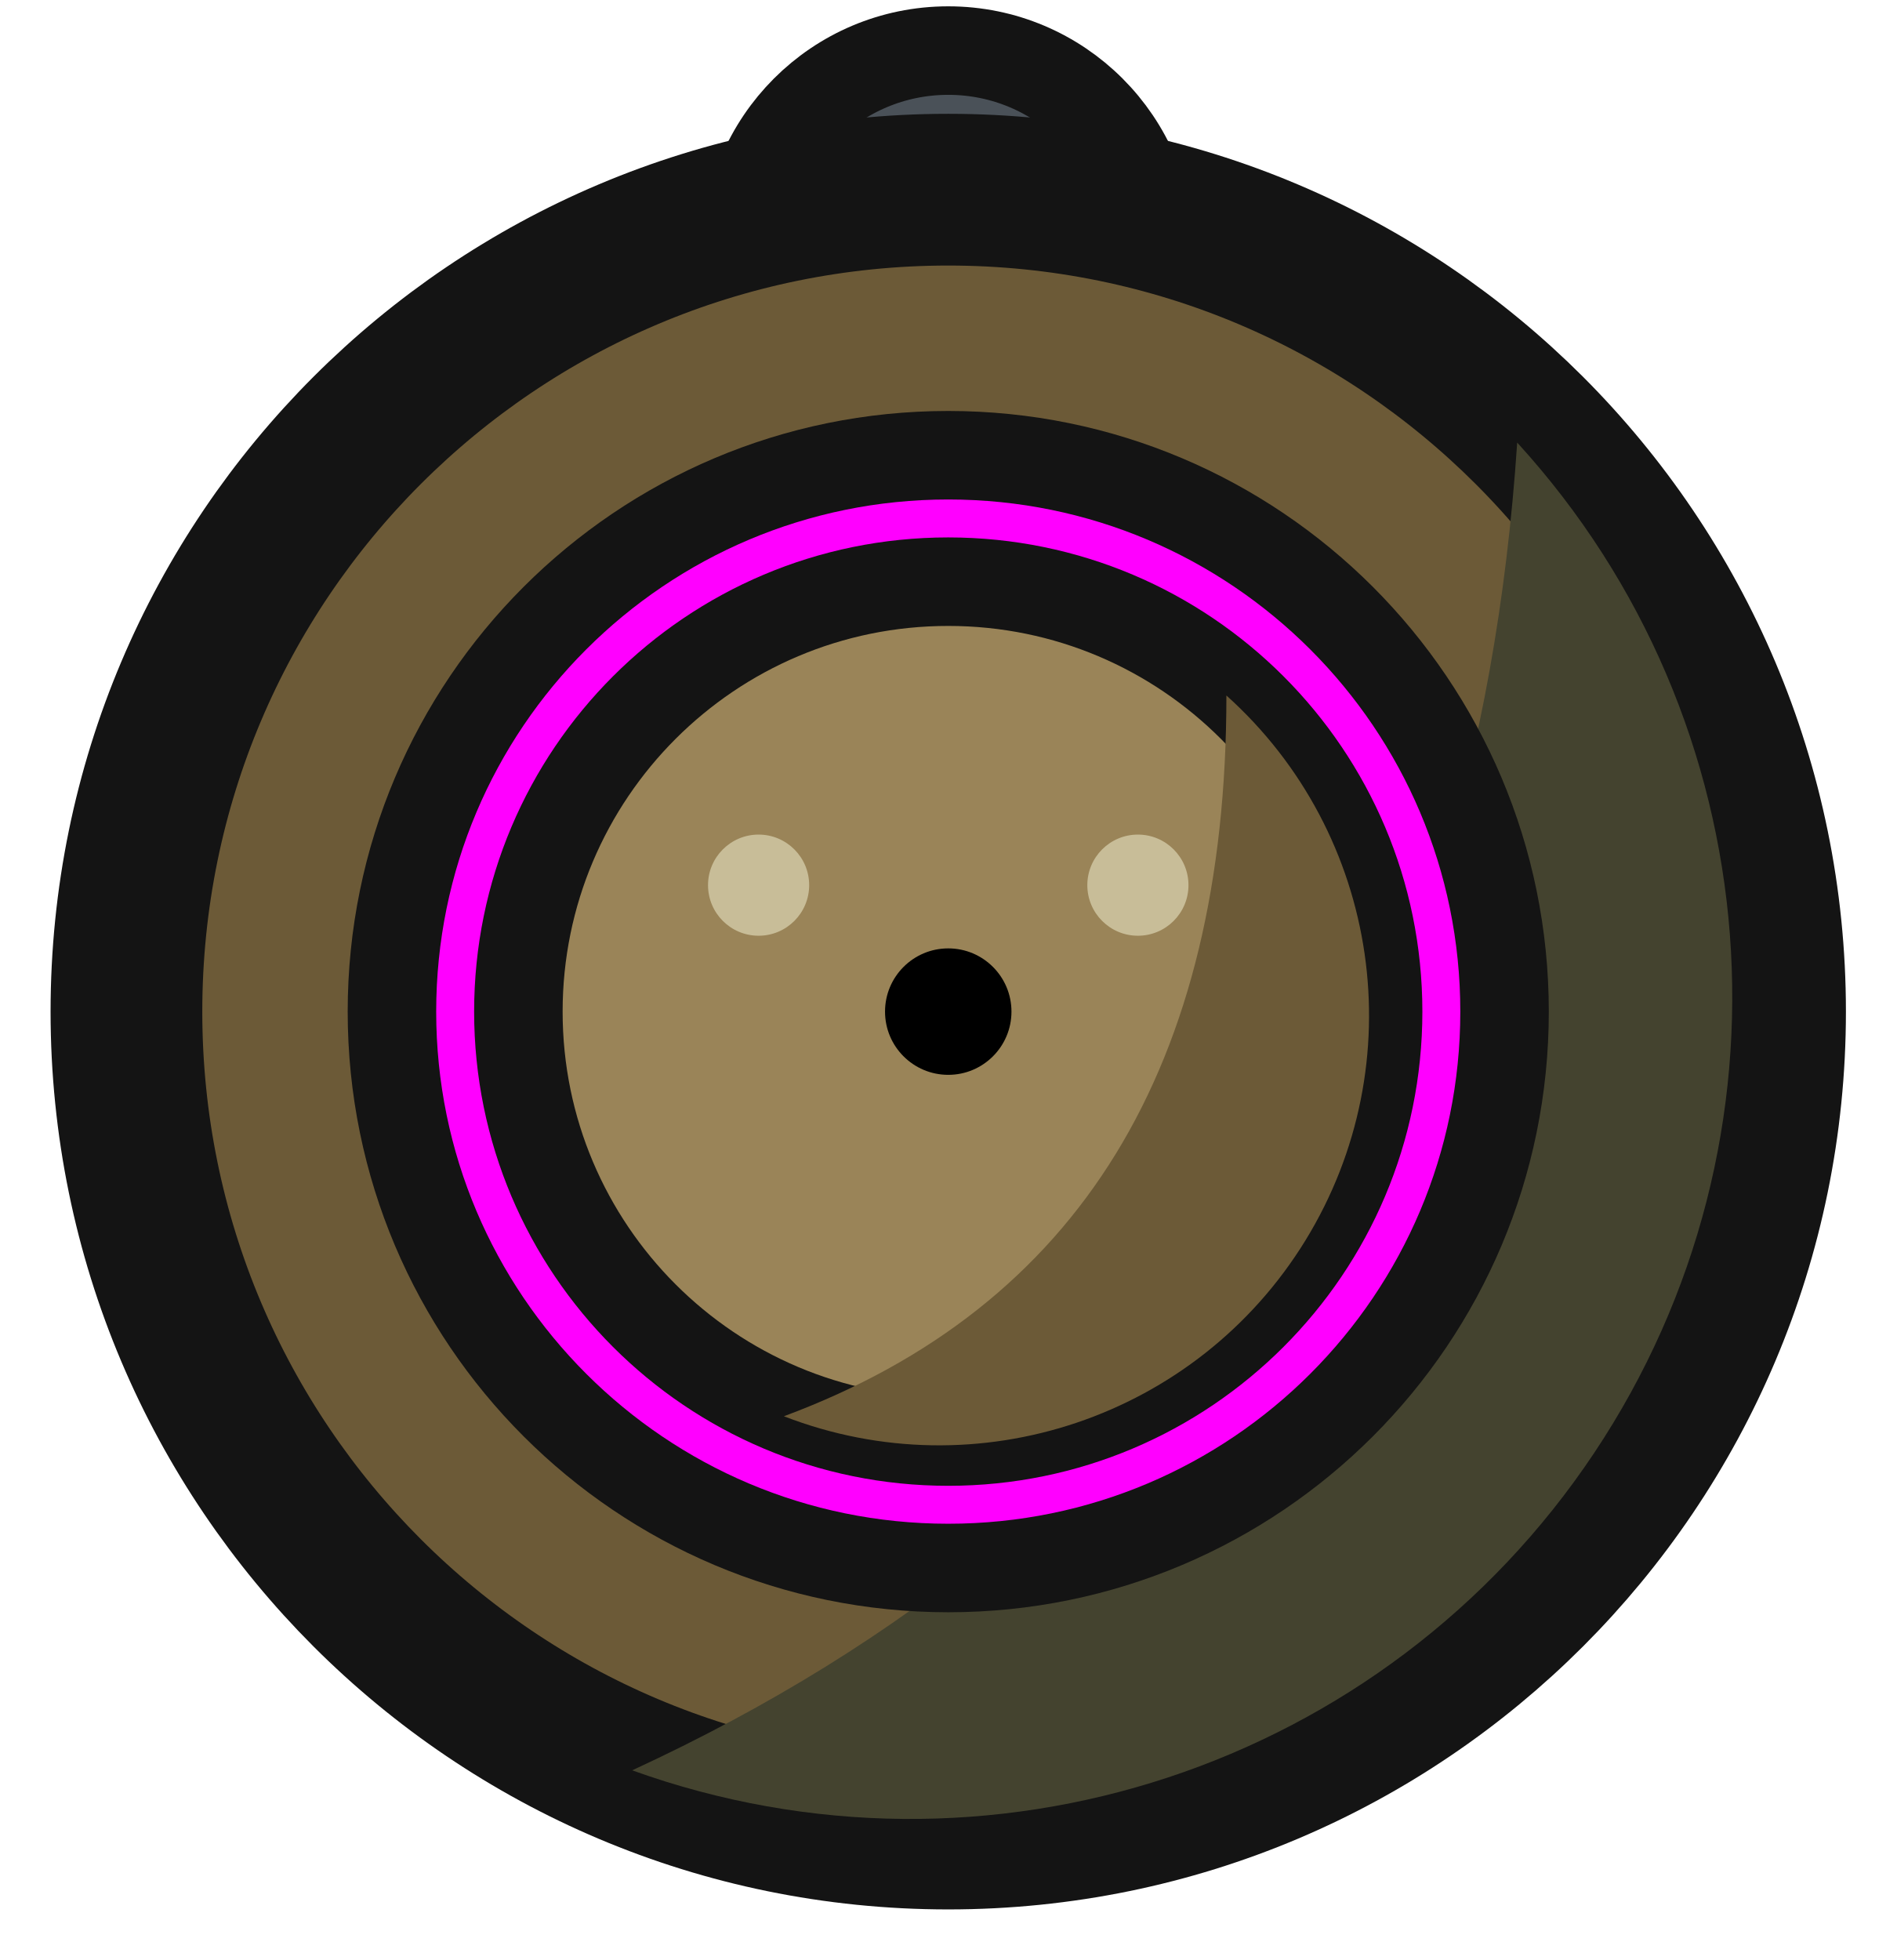
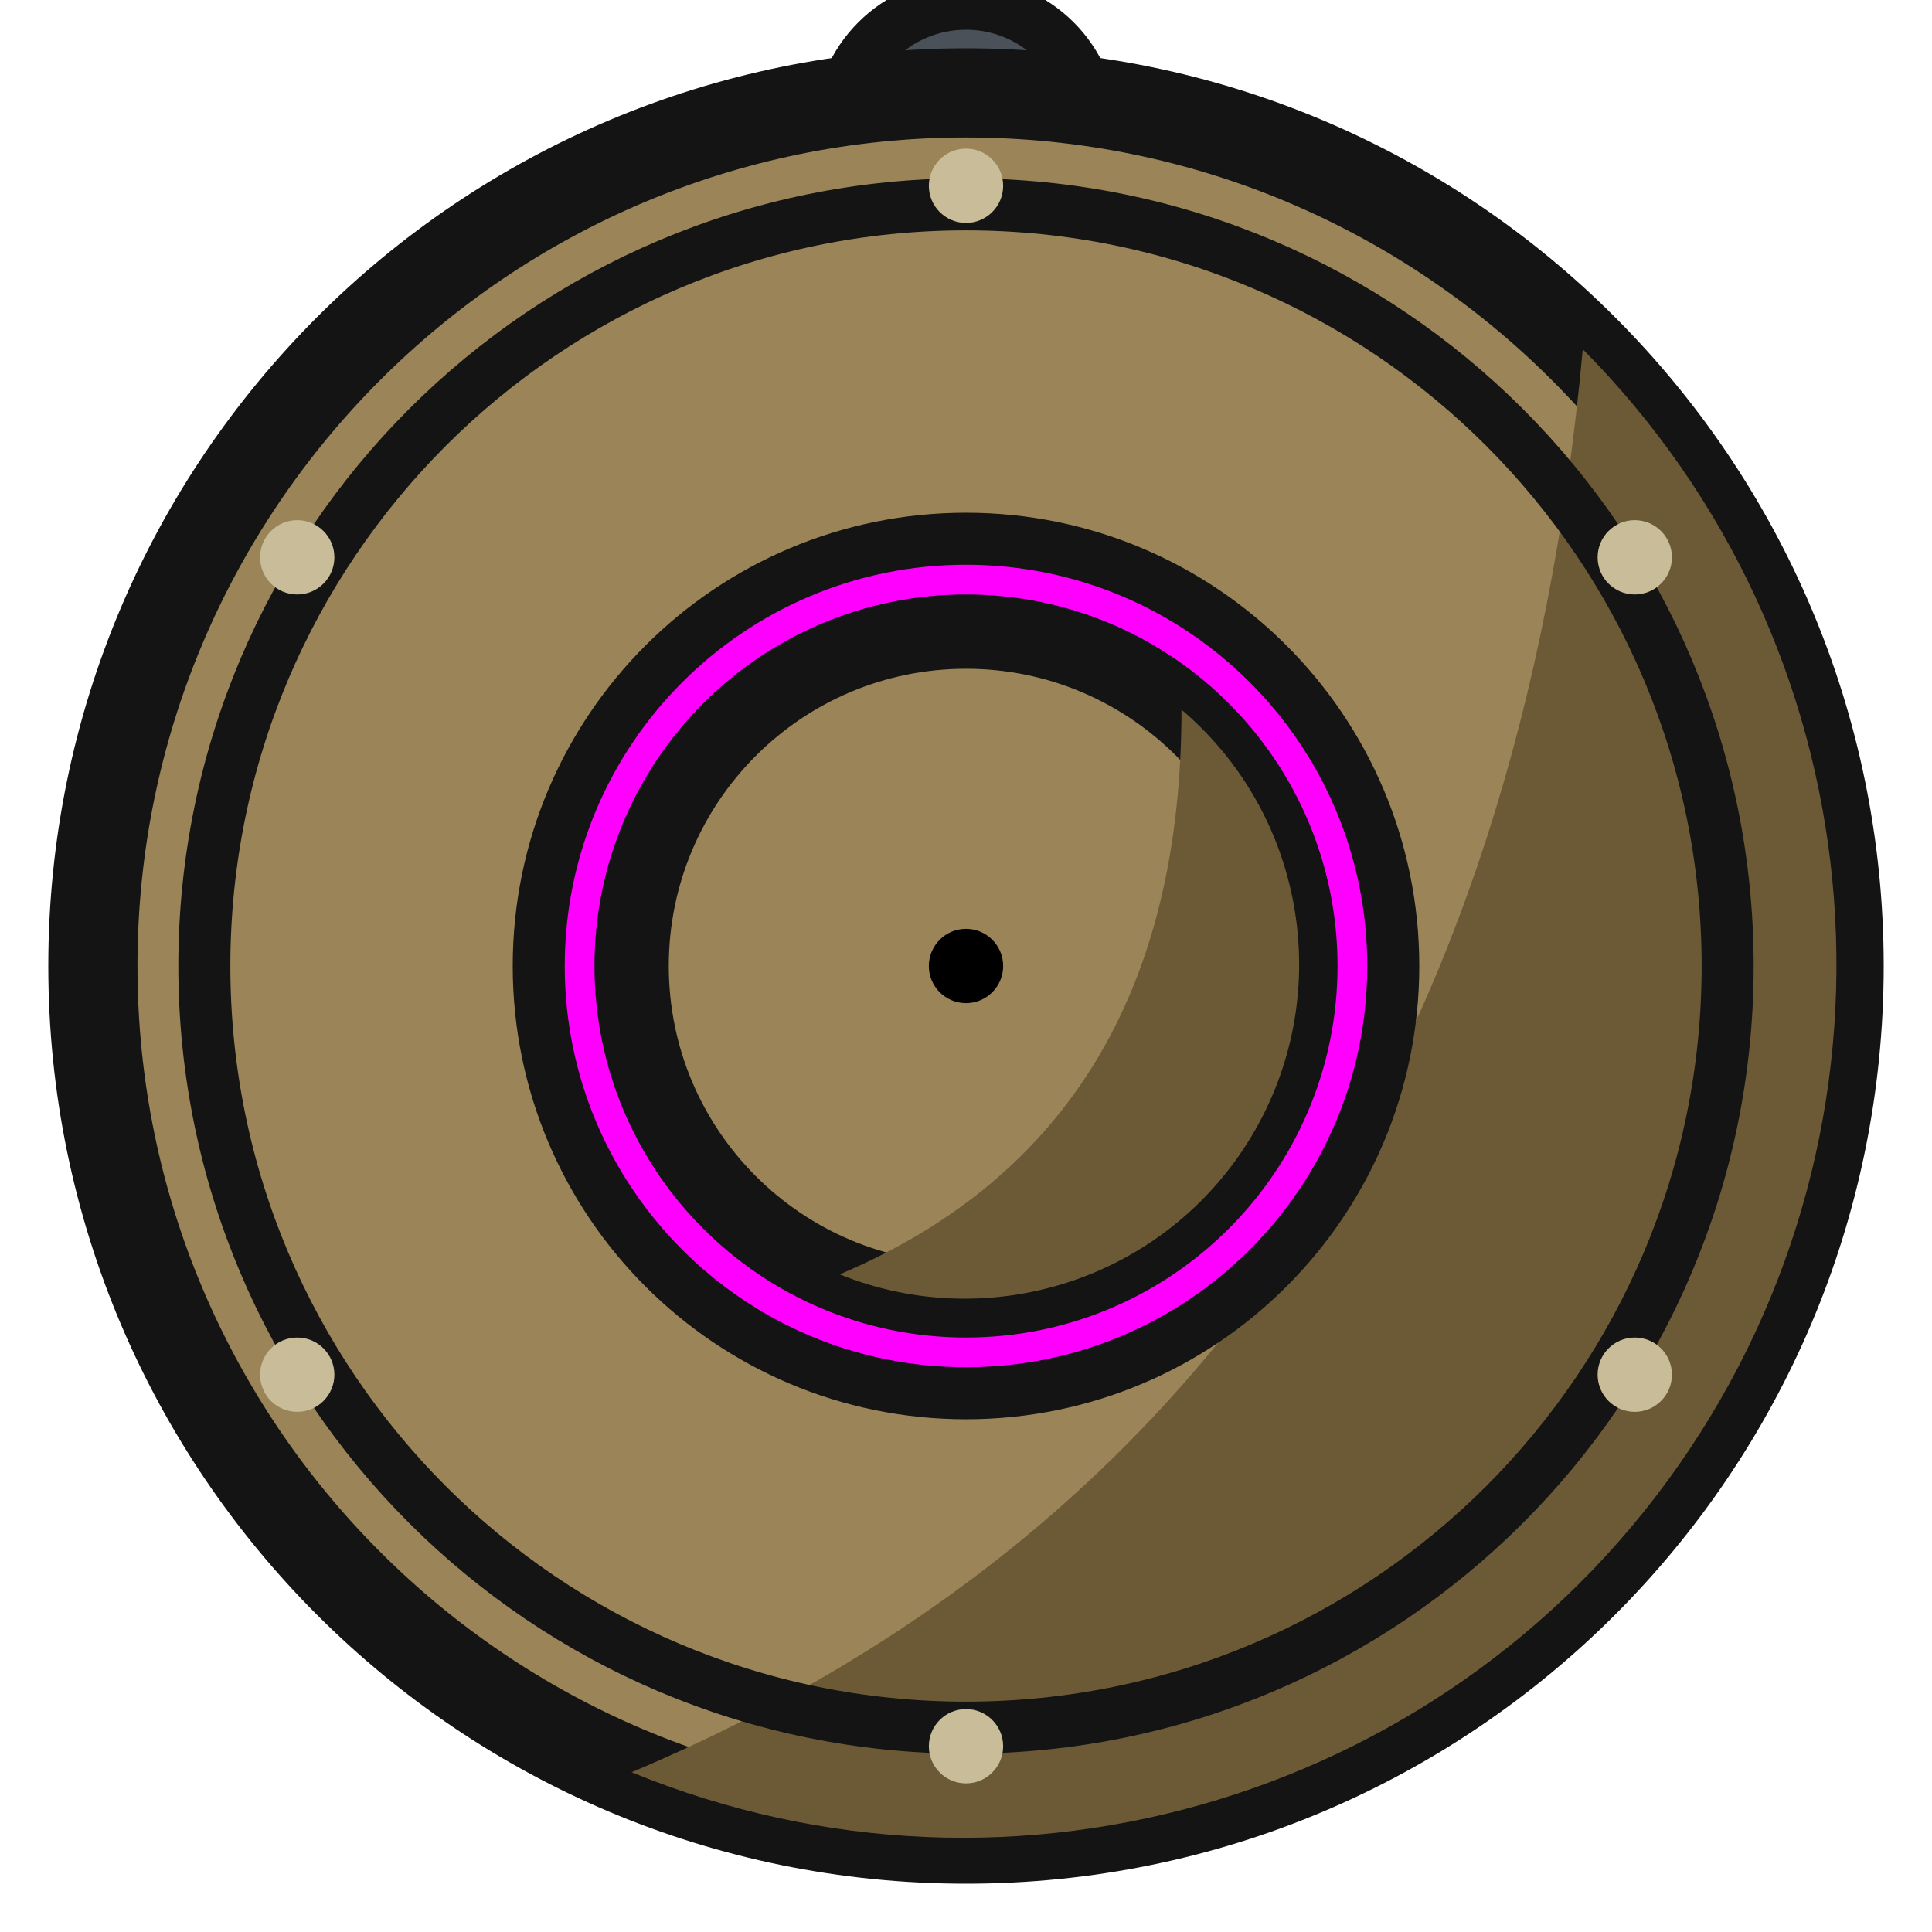
- <svg xmlns="http://www.w3.org/2000/svg" viewBox="-15 -18 30 31" data-part="militia.veteran.top.helm">
-   <circle cx="0" cy="-14" r="3.2" fill="#4a5158" stroke="#141414" stroke-width="1.4" />
-   <circle cx="0" cy="-2" r="13" fill="#6c5a37" stroke="#141414" stroke-width="2.4" />
-   <path class="shade" d="M9,-11 A13,13 0 0 1 -5,10 Q8,4 9,-11 Z" fill="#44432f" />
-   <circle class="tag" cx="0" cy="-2" r="8.8" fill="#ff00ff" stroke="#141414" stroke-width="1.4" />
-   <circle cx="0" cy="-2" r="6.8" fill="#9a8458" stroke="#141414" stroke-width="1.4" />
-   <path class="shade" d="M4.4,-7 A6.8,6.8 0 0 1 -2.6,4.4 Q4.4,1.8 4.4,-7 Z" fill="#6c5a37" />
-   <g class="detail">
-     <circle cx="-3" cy="-4" r="0.8" fill="#c8bd98" />
-     <circle cx="3" cy="-4" r="0.8" fill="#c8bd98" />
+ <svg xmlns="http://www.w3.org/2000/svg" viewBox="-26 -28 52 52" data-part="militia.veteran.top.helm">
+   <circle cx="0" cy="-24.5" r="3.4" fill="#4a5158" stroke="#141414" stroke-width="1.4" />
+   <circle cx="0" cy="-2" r="23.5" fill="#9a8458" stroke="#141414" stroke-width="2.4" />
+   <path class="shade" d="M16.6,-18.6 A23.5,23.5 0 0 1 -9,19.7 Q14,10 16.6,-18.6 Z" fill="#6c5a37" />
+   <circle cx="0" cy="-2" r="20.5" fill="none" stroke="#141414" stroke-width="1.4" />
+   <g class="detail" fill="#c8bd98">
+     <circle cx="0" cy="-23" r="1" />
+     <circle cx="-18" cy="-13" r="1" />
+     <circle cx="18" cy="-13" r="1" />
+     <circle cx="-18" cy="9" r="1" />
+     <circle cx="18" cy="9" r="1" />
+     <circle cx="0" cy="19" r="1" />
  </g>
+   <circle class="tag" cx="0" cy="-2" r="11.5" fill="#ff00ff" stroke="#141414" stroke-width="1.4" />
+   <circle cx="0" cy="-2" r="9" fill="#9a8458" stroke="#141414" stroke-width="2" />
+   <path class="shade" d="M5.8,-8.9 A9,9 0 0 1 -3.4,6.3 Q5.8,2.4 5.8,-8.9 Z" fill="#6c5a37" />
  <g id="anchors">
    <circle id="pivot" cx="0" cy="-2" r="1" />
  </g>
</svg>
